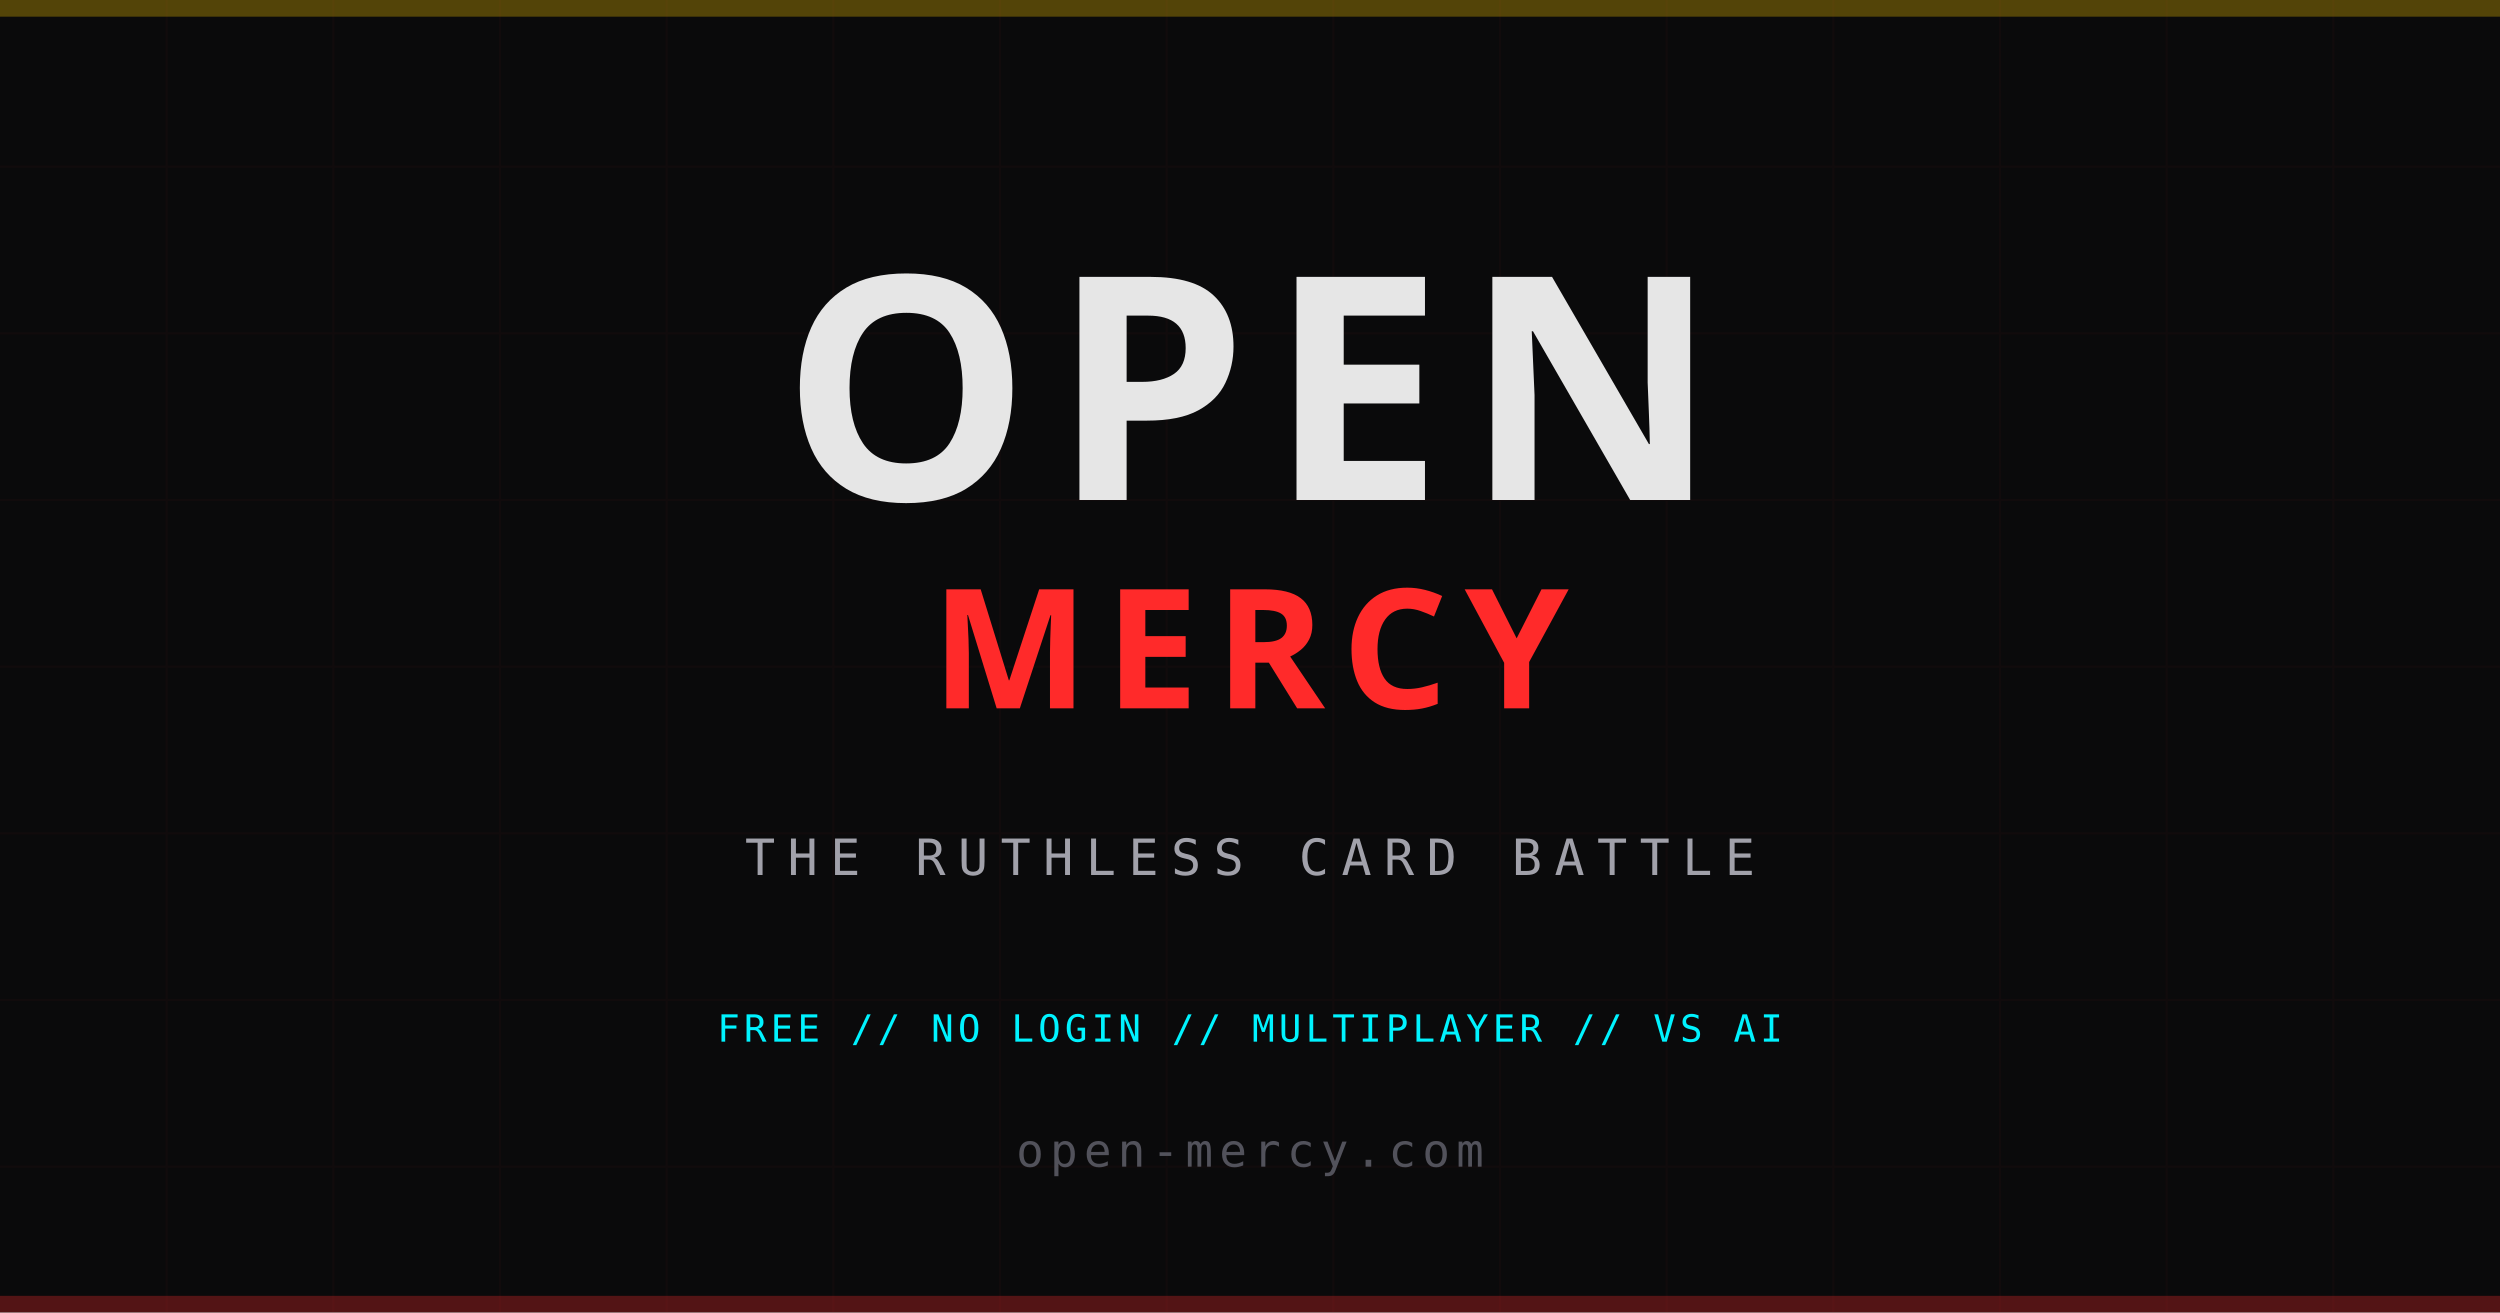
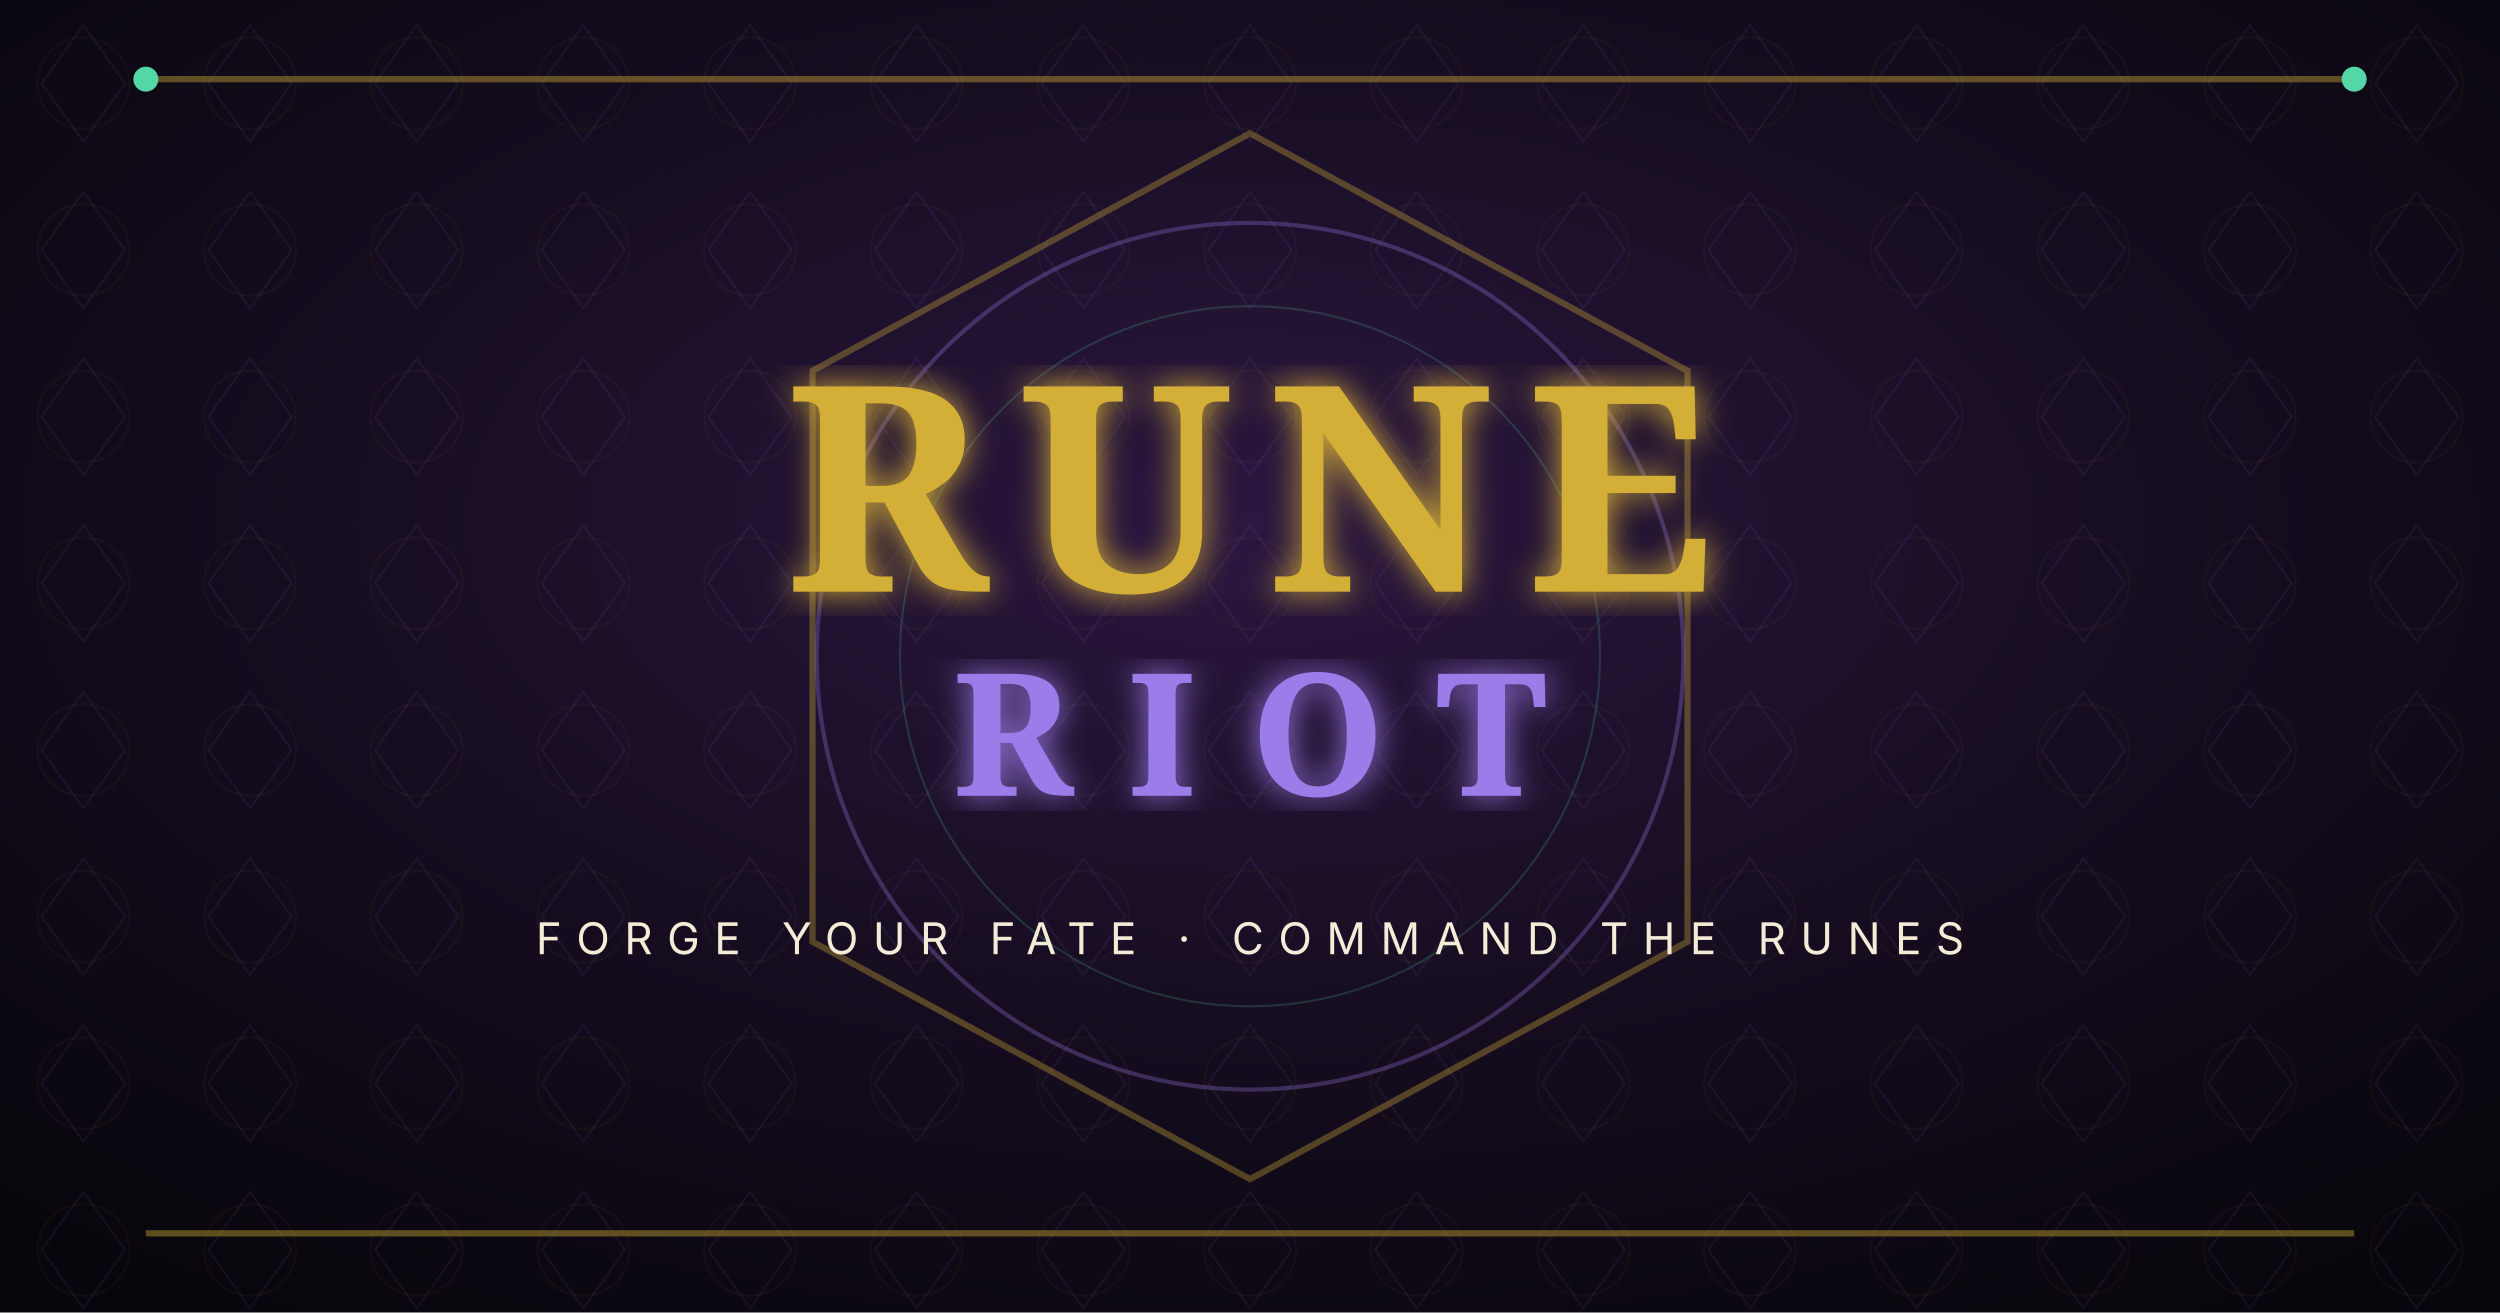
- <svg xmlns="http://www.w3.org/2000/svg" width="1200" height="630" viewBox="0 0 1200 630">
-   <rect width="1200" height="630" fill="#0a0a0b" />
-   <rect width="1200" height="8" fill="#fc0" opacity=".3" />
-   <rect width="1200" height="8" y="622" fill="#ff2a2a" opacity=".3" />
-   <g stroke="#ff2a2a" stroke-width="1" opacity=".03">
-     <line x1="0" x2="1200" y1="80" y2="80" />
-     <line x1="0" x2="1200" y1="160" y2="160" />
-     <line x1="0" x2="1200" y1="240" y2="240" />
-     <line x1="0" x2="1200" y1="320" y2="320" />
-     <line x1="0" x2="1200" y1="400" y2="400" />
-     <line x1="0" x2="1200" y1="480" y2="480" />
-     <line x1="0" x2="1200" y1="560" y2="560" />
-     <line x1="80" x2="80" y1="0" y2="630" />
-     <line x1="160" x2="160" y1="0" y2="630" />
-     <line x1="240" x2="240" y1="0" y2="630" />
-     <line x1="320" x2="320" y1="0" y2="630" />
-     <line x1="400" x2="400" y1="0" y2="630" />
-     <line x1="480" x2="480" y1="0" y2="630" />
-     <line x1="560" x2="560" y1="0" y2="630" />
-     <line x1="640" x2="640" y1="0" y2="630" />
-     <line x1="720" x2="720" y1="0" y2="630" />
-     <line x1="800" x2="800" y1="0" y2="630" />
-     <line x1="880" x2="880" y1="0" y2="630" />
-     <line x1="960" x2="960" y1="0" y2="630" />
-     <line x1="1040" x2="1040" y1="0" y2="630" />
-     <line x1="1120" x2="1120" y1="0" y2="630" />
-   </g>
-   <text x="600" y="240" fill="#e6e6e6" font-family="Arial Black, Impact, sans-serif" font-size="150" font-weight="900" letter-spacing="10" text-anchor="middle">OPEN</text>
-   <text x="600" y="340" fill="#ff2a2a" font-family="Arial Black, Impact, sans-serif" font-size="80" font-weight="900" letter-spacing="8" text-anchor="middle">MERCY</text>
-   <text x="600" y="420" fill="#a1a1aa" font-family="monospace" font-size="24" letter-spacing="6" text-anchor="middle">THE RUTHLESS CARD BATTLE</text>
-   <text x="600" y="560" fill="#52525b" font-family="monospace" font-size="22" letter-spacing="3" text-anchor="middle">open-mercy.com</text>
-   <text x="600" y="500" fill="#00f3ff" font-family="monospace" font-size="18" letter-spacing="2" text-anchor="middle">FREE // NO LOGIN // MULTIPLAYER // VS AI</text>
+ <svg xmlns="http://www.w3.org/2000/svg" width="1200" height="630" viewBox="0 0 1200 630" role="img" aria-label="RUNE RIOT dark fantasy card game">
+   <defs>
+     <radialGradient id="night" cx="50%" cy="40%" r="72%">
+       <stop offset="0" stop-color="#2b1740" />
+       <stop offset=".52" stop-color="#160d20" />
+       <stop offset="1" stop-color="#08060c" />
+     </radialGradient>
+     <filter id="glow">
+       <feGaussianBlur stdDeviation="8" result="b" />
+       <feMerge>
+         <feMergeNode in="b" />
+         <feMergeNode in="SourceGraphic" />
+       </feMerge>
+     </filter>
+     <pattern id="runes" width="80" height="80" patternUnits="userSpaceOnUse">
+       <path d="M40 12 60 40 40 68 20 40Z" fill="none" stroke="#9b7be8" stroke-width="1" opacity=".08" />
+       <circle cx="40" cy="40" r="22" fill="none" stroke="#d4af37" opacity=".04" />
+     </pattern>
+   </defs>
+   <rect width="1200" height="630" fill="url(#night)" />
+   <rect width="1200" height="630" fill="url(#runes)" />
+   <path d="M600 64 810 178v274L600 566 390 452V178Z" fill="none" stroke="#d4af37" stroke-width="3" opacity=".34" />
+   <circle cx="600" cy="315" r="208" fill="none" stroke="#9b7be8" stroke-width="2" opacity=".3" />
+   <circle cx="600" cy="315" r="168" fill="none" stroke="#55d6a7" stroke-width="1" opacity=".18" />
+   <text x="600" y="284" fill="#d4af37" font-family="Cinzel, Georgia, serif" font-size="138" font-weight="800" letter-spacing="16" text-anchor="middle" filter="url(#glow)">RUNE</text>
+   <text x="600" y="382" fill="#9b7be8" font-family="Cinzel, Georgia, serif" font-size="82" font-weight="700" letter-spacing="26" text-anchor="middle" filter="url(#glow)">RIOT</text>
+   <text x="600" y="458" fill="#f5ecd8" font-family="Inter, Arial, sans-serif" font-size="21" letter-spacing="7" text-anchor="middle">FORGE YOUR FATE · COMMAND THE RUNES</text>
+   <path d="M70 38H1130M70 592H1130" stroke="#d4af37" stroke-width="3" opacity=".42" />
+   <circle cx="70" cy="38" r="6" fill="#55d6a7" />
+   <circle cx="1130" cy="38" r="6" fill="#55d6a7" />
</svg>
